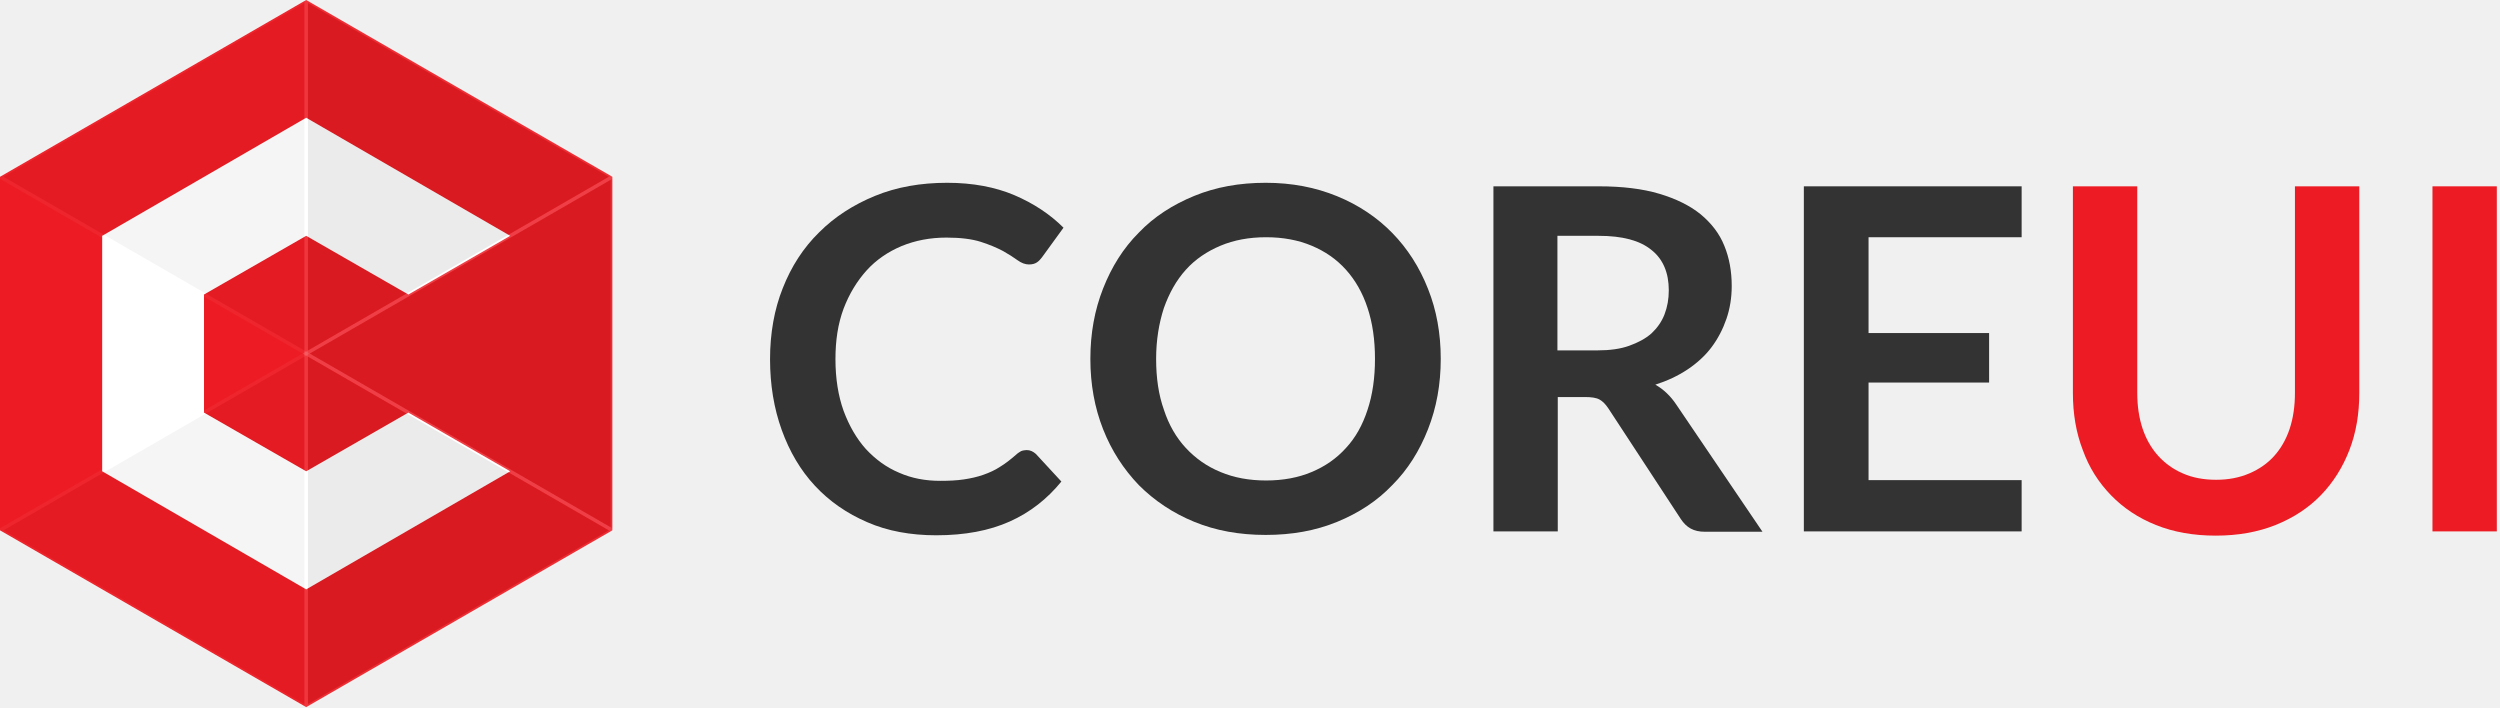
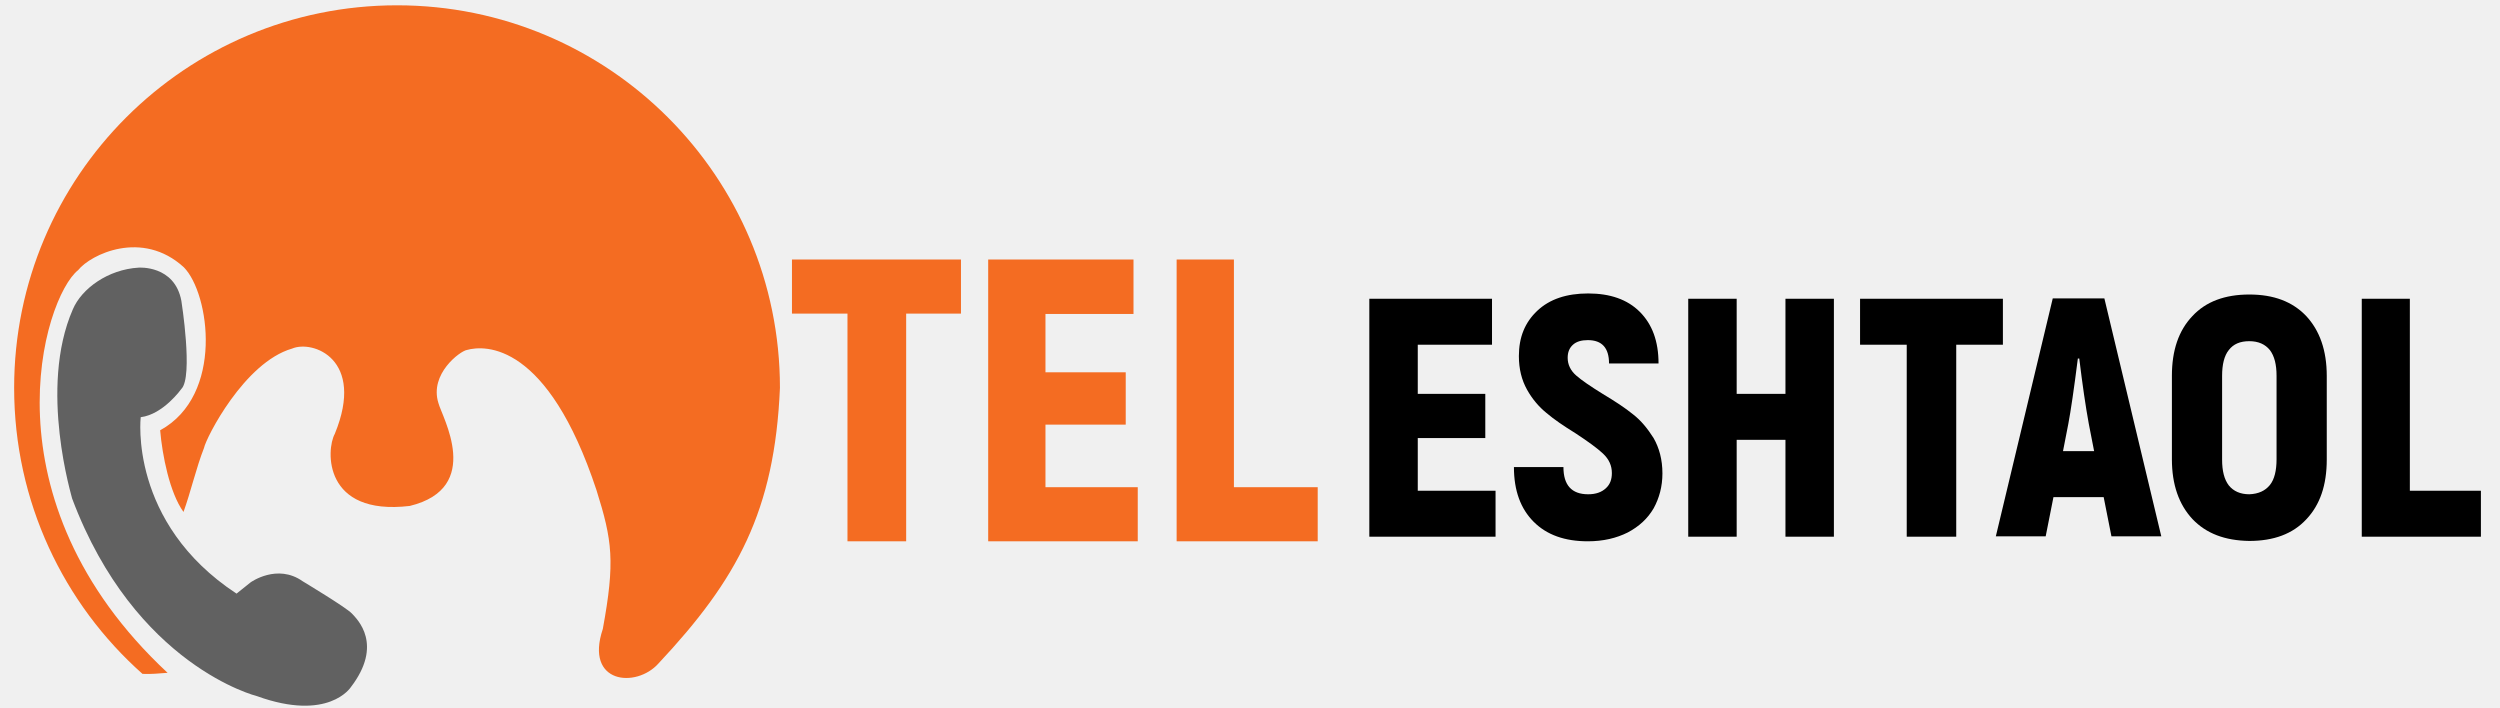
- <svg xmlns="http://www.w3.org/2000/svg" version="1.1" id="Warstwa_1" x="0px" y="0px" width="707.1px" height="200px" viewBox="0 0 707.1 200" enable-background="new 0 0 707.1 200" xml:space="preserve">
-   <polygon fill="#ED1C24" points="0,150 0,50 86.6,0 173.2,50 173.2,150 86.6,200 " />
-   <polygon fill="#FFFFFF" points="86.6,133.3 57.7,116.7 57.7,83.3 86.6,66.7 115.5,83.3 144.3,66.7 86.6,33.3 28.9,66.7 28.9,133.3   86.6,166.7 144.3,133.3 115.5,116.7 " />
-   <polygon opacity="0.04" stroke="#FFFFFF" stroke-miterlimit="10" enable-background="new    " points="0,50 86.6,100 86.6,0 " />
-   <polygon opacity="0.04" stroke="#FFFFFF" stroke-miterlimit="10" enable-background="new    " points="0,150 86.6,200 86.6,100 " />
-   <polygon opacity="0.08" stroke="#FFFFFF" stroke-miterlimit="10" enable-background="new    " points="86.6,100 173.2,150 173.2,50   " />
-   <polygon fill-opacity="0" points="86.6,100 0,50 0,150 " />
-   <polygon opacity="0.08" stroke="#FFFFFF" stroke-miterlimit="10" enable-background="new    " points="173.2,150 86.6,100 86.6,200   " />
-   <polygon opacity="0.08" stroke="#FFFFFF" stroke-miterlimit="10" enable-background="new    " points="173.2,50 86.6,0 86.6,100 " />
+ <svg xmlns="http://www.w3.org/2000/svg" version="1.1" id="Warstwa_1" x="0px" y="0px" viewBox="0 0 707.1 200" style="enable-background:new 0 0 707.1 200;" xml:space="preserve">
+   <style type="text/css">
+ 	.st0{display:none;fill:#ED1C24;}
+ 	.st1{display:none;fill:#FFFFFF;}
+ 	.st2{display:none;opacity:4.000000e-02;stroke:#FFFFFF;stroke-miterlimit:10;enable-background:new    ;}
+ 	.st3{display:none;opacity:8.000000e-02;stroke:#FFFFFF;stroke-miterlimit:10;enable-background:new    ;}
+ 	.st4{display:none;fill-opacity:0;}
+ 	.st5{display:none;}
+ 	.st6{display:inline;fill:#333333;}
+ 	.st7{display:inline;fill:#ED1C24;}
+ 	.st8{fill:#616161;}
+ 	.st9{fill:#F46C22;}
+ </style>
+   <polygon class="st0" points="0,150 0,50 86.6,0 173.2,50 173.2,150 86.6,200 " />
+   <polygon class="st1" points="86.6,133.3 57.7,116.7 57.7,83.3 86.6,66.7 115.5,83.3 144.3,66.7 86.6,33.3 28.9,66.7 28.9,133.3   86.6,166.7 144.3,133.3 115.5,116.7 " />
+   <polygon class="st2" points="0,50 86.6,100 86.6,0 " />
+   <polygon class="st2" points="0,150 86.6,200 86.6,100 " />
+   <polygon class="st3" points="86.6,100 173.2,150 173.2,50 " />
+   <polygon class="st4" points="86.6,100 0,50 0,150 " />
+   <polygon class="st3" points="173.2,150 86.6,100 86.6,200 " />
+   <polygon class="st3" points="173.2,50 86.6,0 86.6,100 " />
+   <g class="st5">
+     <path class="st6" d="M290.4,127.3c1,0,1.8,0.4,2.6,1.1l7.2,7.8c-4,4.9-8.8,8.7-14.6,11.3c-5.8,2.6-12.7,3.9-20.8,3.9   c-7.2,0-13.8-1.2-19.5-3.7c-5.8-2.5-10.7-5.9-14.8-10.3c-4.1-4.4-7.2-9.7-9.4-15.8c-2.2-6.1-3.3-12.8-3.3-20   c0-7.3,1.2-14.1,3.6-20.1c2.4-6.1,5.8-11.4,10.3-15.8c4.4-4.4,9.7-7.8,15.8-10.3s12.9-3.7,20.4-3.7c7.2,0,13.6,1.2,19,3.5   s10.1,5.4,13.9,9.2l-6.1,8.4c-0.4,0.5-0.8,1-1.4,1.4s-1.3,0.6-2.3,0.6s-2.1-0.4-3.2-1.2s-2.5-1.7-4.1-2.6c-1.7-0.9-3.8-1.8-6.3-2.6   c-2.5-0.8-5.8-1.2-9.7-1.2c-4.6,0-8.8,0.8-12.7,2.4c-3.8,1.6-7.2,3.9-9.9,6.9s-4.9,6.6-6.5,10.8c-1.6,4.3-2.3,9-2.3,14.3   c0,5.5,0.8,10.4,2.3,14.6c1.6,4.3,3.7,7.9,6.3,10.8c2.7,2.9,5.8,5.2,9.4,6.7c3.6,1.6,7.5,2.3,11.6,2.3c2.5,0,4.7-0.1,6.7-0.4   c2-0.3,3.8-0.7,5.5-1.3s3.3-1.3,4.8-2.3c1.5-0.9,3-2.1,4.5-3.4c0.4-0.4,0.9-0.7,1.4-1C289.3,127.4,289.9,127.3,290.4,127.3z" />
+     <path class="st6" d="M407.5,101.5c0,7.2-1.2,13.8-3.6,19.9s-5.7,11.4-10.1,15.8c-4.3,4.5-9.5,7.9-15.6,10.4s-12.8,3.7-20.2,3.7   c-7.4,0-14.1-1.2-20.2-3.7s-11.3-6-15.7-10.4c-4.3-4.5-7.7-9.7-10.1-15.8c-2.4-6.1-3.6-12.7-3.6-19.9c0-7.2,1.2-13.8,3.6-19.9   s5.7-11.4,10.1-15.8c4.3-4.5,9.6-7.9,15.7-10.4s12.8-3.7,20.2-3.7c7.4,0,14.1,1.3,20.2,3.8s11.3,6,15.6,10.4   c4.3,4.4,7.7,9.7,10.1,15.8C406.3,87.7,407.5,94.3,407.5,101.5z M388.9,101.5c0-5.4-0.7-10.2-2.1-14.4c-1.4-4.3-3.5-7.9-6.1-10.8   c-2.7-3-5.9-5.2-9.7-6.8c-3.8-1.6-8.1-2.4-12.9-2.4s-9.1,0.8-12.9,2.4s-7.1,3.8-9.8,6.8c-2.7,3-4.7,6.6-6.2,10.8   c-1.4,4.3-2.2,9.1-2.2,14.4c0,5.4,0.7,10.2,2.2,14.4c1.4,4.3,3.5,7.9,6.2,10.8s5.9,5.2,9.8,6.8c3.8,1.6,8.1,2.4,12.9,2.4   s9.1-0.8,12.9-2.4c3.8-1.6,7-3.8,9.7-6.8c2.7-2.9,4.7-6.5,6.1-10.8C388.2,111.7,388.9,106.9,388.9,101.5z" />
+     <path class="st6" d="M440.6,112.2v38.1h-18.2V52.7h29.8c6.7,0,12.4,0.7,17.1,2.1c4.7,1.4,8.6,3.3,11.7,5.8c3,2.5,5.3,5.4,6.7,8.9   c1.4,3.4,2.1,7.2,2.1,11.4c0,3.3-0.5,6.4-1.5,9.3s-2.4,5.6-4.2,8c-1.8,2.4-4.1,4.5-6.8,6.3c-2.7,1.8-5.7,3.2-9.1,4.3   c2.3,1.3,4.3,3.2,5.9,5.6l24.4,36h-16.3c-1.6,0-2.9-0.3-4-0.9c-1.1-0.6-2-1.5-2.8-2.7l-20.5-31.3c-0.8-1.2-1.6-2-2.5-2.5   s-2.3-0.7-4.1-0.7h-7.7V112.2z M440.6,99.1h11.3c3.4,0,6.4-0.4,8.9-1.3s4.6-2,6.3-3.5c1.6-1.5,2.9-3.3,3.7-5.4   c0.8-2.1,1.2-4.3,1.2-6.8c0-4.9-1.6-8.8-4.9-11.4c-3.3-2.7-8.2-4-15-4h-11.6v32.4C440.5,99.1,440.6,99.1,440.6,99.1z" />
+     <path class="st6" d="M571.8,52.7v14.4h-43.3v27.1h34.1v14h-34.1v27.6h43.3v14.5h-61.6V52.7H571.8z" />
+     <path class="st7" d="M626.8,135.7c3.5,0,6.6-0.6,9.4-1.8c2.8-1.2,5.1-2.8,7-4.9c1.9-2.1,3.4-4.7,4.4-7.7s1.5-6.4,1.5-10.1V52.7   h18.2v58.5c0,5.8-0.9,11.2-2.8,16.1c-1.9,4.9-4.6,9.2-8.1,12.8c-3.5,3.6-7.8,6.4-12.8,8.4s-10.6,3-16.9,3s-11.9-1-16.9-3   s-9.2-4.8-12.7-8.4c-3.5-3.6-6.2-7.8-8-12.8c-1.9-4.9-2.8-10.3-2.8-16.1V52.7h18.2v58.4c0,3.7,0.5,7.1,1.5,10.1s2.5,5.6,4.4,7.7   s4.2,3.8,7,5C620.1,135.1,623.3,135.7,626.8,135.7z" />
+     <path class="st7" d="M706.2,150.3H688V52.7h18.2V150.3z" />
+   </g>
+   <path class="st8" d="M20.6,87.5c2.5-5.9,10-11.3,18.6-11.8c0,0,10.2-0.8,12.1,9.4c0,0,3.4,21.5,0,24.9c0,0-5.1,7.2-11.5,8  c0,0-3.5,29.8,27.1,49.9l4-3.2c0,0,7.5-5.4,14.7-0.3c0,0,12.3,7.4,13.9,9.1s9,8.8-0.3,20.9c0,0-6.3,9.8-26.5,2.5  c0,0-34.5-8.5-52.3-55.9C20.5,141,10.8,109.9,20.6,87.5z" />
+   <path class="st9" d="M220.6,109.7c-1.5,34.8-12,54.1-34.4,78c-6.3,7-20.9,5.7-15.7-9.8c3.5-19.1,2.7-25-1.8-39.3  c-13.8-41.7-31.4-41.1-36.7-39.6c-1.8,0.3-10.6,6.7-8,15c1,3.9,12.8,24-8.1,29.1c-24.5,2.9-23.7-15.9-21.2-20.4  c8.7-21.2-6.3-26.6-12.1-24.1c-13.5,3.9-24.3,25.2-24.9,28.1c-2.2,5.6-3.8,12.6-5.8,18.1c-3.9-5.4-6-16-6.6-23.1  C63.4,111.8,59.3,83,52,75.6c-11.8-10.8-26.4-3.6-29.9,0.8c-9.8,7.8-27.4,64.8,25.3,113.9c-2.8,0.2-4.5,0.4-7.1,0.3  C18,170.8,4,141.9,4,109.7C4,49.9,52.5,1.5,112.3,1.5S220.6,49.9,220.6,109.7z" />
  <g>
-     <path fill="#333333" d="M290.4,127.3c1,0,1.8,0.4,2.6,1.1l7.2,7.8c-4,4.9-8.8,8.7-14.6,11.3c-5.8,2.6-12.7,3.9-20.8,3.9   c-7.2,0-13.8-1.2-19.5-3.7c-5.8-2.5-10.7-5.9-14.8-10.3c-4.1-4.4-7.2-9.7-9.4-15.8c-2.2-6.1-3.3-12.8-3.3-20   c0-7.3,1.2-14.1,3.6-20.1c2.4-6.1,5.8-11.4,10.3-15.8c4.4-4.4,9.7-7.8,15.8-10.3s12.9-3.7,20.4-3.7c7.2,0,13.6,1.2,19,3.5   s10.1,5.4,13.9,9.2l-6.1,8.4c-0.4,0.5-0.8,1-1.4,1.4s-1.3,0.6-2.3,0.6s-2.1-0.4-3.2-1.2s-2.5-1.7-4.1-2.6c-1.7-0.9-3.8-1.8-6.3-2.6   c-2.5-0.8-5.8-1.2-9.7-1.2c-4.6,0-8.8,0.8-12.7,2.4c-3.8,1.6-7.2,3.9-9.9,6.9s-4.9,6.6-6.5,10.8c-1.6,4.3-2.3,9-2.3,14.3   c0,5.5,0.8,10.4,2.3,14.6c1.6,4.3,3.7,7.9,6.3,10.8c2.7,2.9,5.8,5.2,9.4,6.7c3.6,1.6,7.5,2.3,11.6,2.3c2.5,0,4.7-0.1,6.7-0.4   c2-0.3,3.8-0.7,5.5-1.3s3.3-1.3,4.8-2.3c1.5-0.9,3-2.1,4.5-3.4c0.4-0.4,0.9-0.7,1.4-1C289.3,127.4,289.9,127.3,290.4,127.3z" />
-     <path fill="#333333" d="M407.5,101.5c0,7.2-1.2,13.8-3.6,19.9s-5.7,11.4-10.1,15.8c-4.3,4.5-9.5,7.9-15.6,10.4s-12.8,3.7-20.2,3.7   c-7.4,0-14.1-1.2-20.2-3.7s-11.3-6-15.7-10.4c-4.3-4.5-7.7-9.7-10.1-15.8c-2.4-6.1-3.6-12.7-3.6-19.9c0-7.2,1.2-13.8,3.6-19.9   s5.7-11.4,10.1-15.8c4.3-4.5,9.6-7.9,15.7-10.4s12.8-3.7,20.2-3.7c7.4,0,14.1,1.3,20.2,3.8s11.3,6,15.6,10.4   c4.3,4.4,7.7,9.7,10.1,15.8C406.3,87.7,407.5,94.3,407.5,101.5z M388.9,101.5c0-5.4-0.7-10.2-2.1-14.4c-1.4-4.3-3.5-7.9-6.1-10.8   c-2.7-3-5.9-5.2-9.7-6.8c-3.8-1.6-8.1-2.4-12.9-2.4s-9.1,0.8-12.9,2.4s-7.1,3.8-9.8,6.8c-2.7,3-4.7,6.6-6.2,10.8   c-1.4,4.3-2.2,9.1-2.2,14.4c0,5.4,0.7,10.2,2.2,14.4c1.4,4.3,3.5,7.9,6.2,10.8s5.9,5.2,9.8,6.8c3.8,1.6,8.1,2.4,12.9,2.4   s9.1-0.8,12.9-2.4c3.8-1.6,7-3.8,9.7-6.8c2.7-2.9,4.7-6.5,6.1-10.8C388.2,111.7,388.9,106.9,388.9,101.5z" />
-     <path fill="#333333" d="M440.6,112.2v38.1h-18.2V52.7h29.8c6.7,0,12.4,0.7,17.1,2.1c4.7,1.4,8.6,3.3,11.7,5.8   c3,2.5,5.3,5.4,6.7,8.9c1.4,3.4,2.1,7.2,2.1,11.4c0,3.3-0.5,6.4-1.5,9.3s-2.4,5.6-4.2,8c-1.8,2.4-4.1,4.5-6.8,6.3   c-2.7,1.8-5.7,3.2-9.1,4.3c2.3,1.3,4.3,3.2,5.9,5.6l24.4,36h-16.3c-1.6,0-2.9-0.3-4-0.9c-1.1-0.6-2-1.5-2.8-2.7l-20.5-31.3   c-0.8-1.2-1.6-2-2.5-2.5s-2.3-0.7-4.1-0.7h-7.7V112.2z M440.6,99.1h11.3c3.4,0,6.4-0.4,8.9-1.3s4.6-2,6.3-3.5   c1.6-1.5,2.9-3.3,3.7-5.4c0.8-2.1,1.2-4.3,1.2-6.8c0-4.9-1.6-8.8-4.9-11.4c-3.3-2.7-8.2-4-15-4h-11.6v32.4H440.6z" />
-     <path fill="#333333" d="M571.8,52.7v14.4h-43.3v27.1h34.1v14h-34.1v27.6h43.3v14.5h-61.6V52.7H571.8z" />
-     <path fill="#ED1C24" d="M626.8,135.7c3.5,0,6.6-0.6,9.4-1.8c2.8-1.2,5.1-2.8,7-4.9c1.9-2.1,3.4-4.7,4.4-7.7s1.5-6.4,1.5-10.1V52.7   h18.2v58.5c0,5.8-0.9,11.2-2.8,16.1c-1.9,4.9-4.6,9.2-8.1,12.8c-3.5,3.6-7.8,6.4-12.8,8.4s-10.6,3-16.9,3s-11.9-1-16.9-3   s-9.2-4.8-12.7-8.4c-3.5-3.6-6.2-7.8-8-12.8c-1.9-4.9-2.8-10.3-2.8-16.1V52.7h18.2v58.4c0,3.7,0.5,7.1,1.5,10.1s2.5,5.6,4.4,7.7   s4.2,3.8,7,5C620.1,135.1,623.3,135.7,626.8,135.7z" />
-     <path fill="#ED1C24" d="M706.2,150.3H688V52.7h18.2V150.3z" />
+     <path class="st9" d="M271.9,88.7h-15.6v64.4h-16.6V88.7H224V73.4h47.8V88.7z" />
+     <path class="st9" d="M321.8,137.7v15.4h-42.3V73.4h41.1v15.4h-24.9v16.5h22.7v14.8h-22.7v17.7H321.8z" />
+     <path class="st9" d="M372.7,137.7v15.4h-39.9V73.4H349v64.4H372.7z" />
+     <path d="M423,138.8v13h-35.7V84.5h34.7v13h-21v13.9h19.1v12.5H401v14.9H423z" />
+     <path d="M433.8,147.6c-3.7-3.7-5.6-8.8-5.6-15.5h14c0,5.1,2.3,7.7,7,7.7c2.2,0,3.8-0.6,5-1.7c1.2-1.1,1.7-2.5,1.7-4.3   c0-2.1-0.8-3.9-2.5-5.5c-1.6-1.5-4.2-3.4-7.7-5.7c-3.4-2.1-6.2-4-8.3-5.8c-2.1-1.7-4-3.9-5.5-6.6c-1.5-2.7-2.3-5.8-2.3-9.5   c0-5.3,1.7-9.5,5.2-12.8c3.5-3.3,8.3-4.9,14.4-4.9c6.2,0,11.1,1.7,14.6,5.2c3.5,3.5,5.3,8.3,5.3,14.6h-14c0-4.4-2-6.6-6-6.6   c-1.8,0-3.2,0.4-4.2,1.3c-1,0.9-1.5,2.1-1.5,3.7c0,1.9,0.8,3.6,2.4,5c1.6,1.4,4.1,3.1,7.5,5.2c3.5,2.1,6.4,4,8.6,5.8   c2.2,1.7,4.1,4,5.8,6.7c1.6,2.8,2.5,6.1,2.5,10c0,3.7-0.9,7-2.5,9.9c-1.7,2.9-4.1,5.1-7.3,6.8c-3.2,1.6-6.9,2.5-11.3,2.5   C442.6,153.1,437.5,151.3,433.8,147.6z" />
+     <path d="M518.7,84.5v67.3H505v-27.4h-13.8v27.4h-13.7V84.5h13.7v26.9H505V84.5H518.7z" />
+     <path d="M566.5,97.5h-13.2v54.3h-14V97.5h-13.2v-13h40.4V97.5z" />
+     <path d="M595,140.6h-14.2l-2.2,11.1h-14.1l16.1-67.3h14.6l16.1,67.3h-14.1L595,140.6z M592.3,127.6l-1.5-7.7   c-0.9-4.9-1.8-11.1-2.7-18.5h-0.4c-1.1,8.7-2,14.8-2.7,18.5l-1.5,7.7H592.3z" />
+     <path d="M620.1,146.8c-3.8-4.1-5.8-9.7-5.8-16.9v-23.6c0-7.2,1.9-12.8,5.8-16.9c3.8-4.1,9.2-6.1,16.1-6.1c6.9,0,12.2,2,16.1,6.1   c3.8,4.1,5.8,9.7,5.8,16.9V130c0,7.2-1.9,12.8-5.8,16.9c-3.8,4.1-9.2,6.1-16.1,6.1C629.3,152.9,624,150.9,620.1,146.8z M642,137.2   c1.3-1.6,1.9-4.1,1.9-7.3v-23.6c0-3.2-0.6-5.6-1.9-7.3c-1.3-1.6-3.2-2.5-5.8-2.5c-2.6,0-4.5,0.8-5.8,2.5c-1.3,1.6-1.9,4.1-1.9,7.3   V130c0,3.2,0.6,5.6,1.9,7.3c1.3,1.6,3.2,2.5,5.8,2.5C638.8,139.7,640.7,138.8,642,137.2z" />
+     <path d="M701.7,138.8v13H668V84.5h13.6v54.3H701.7z" />
  </g>
</svg>
